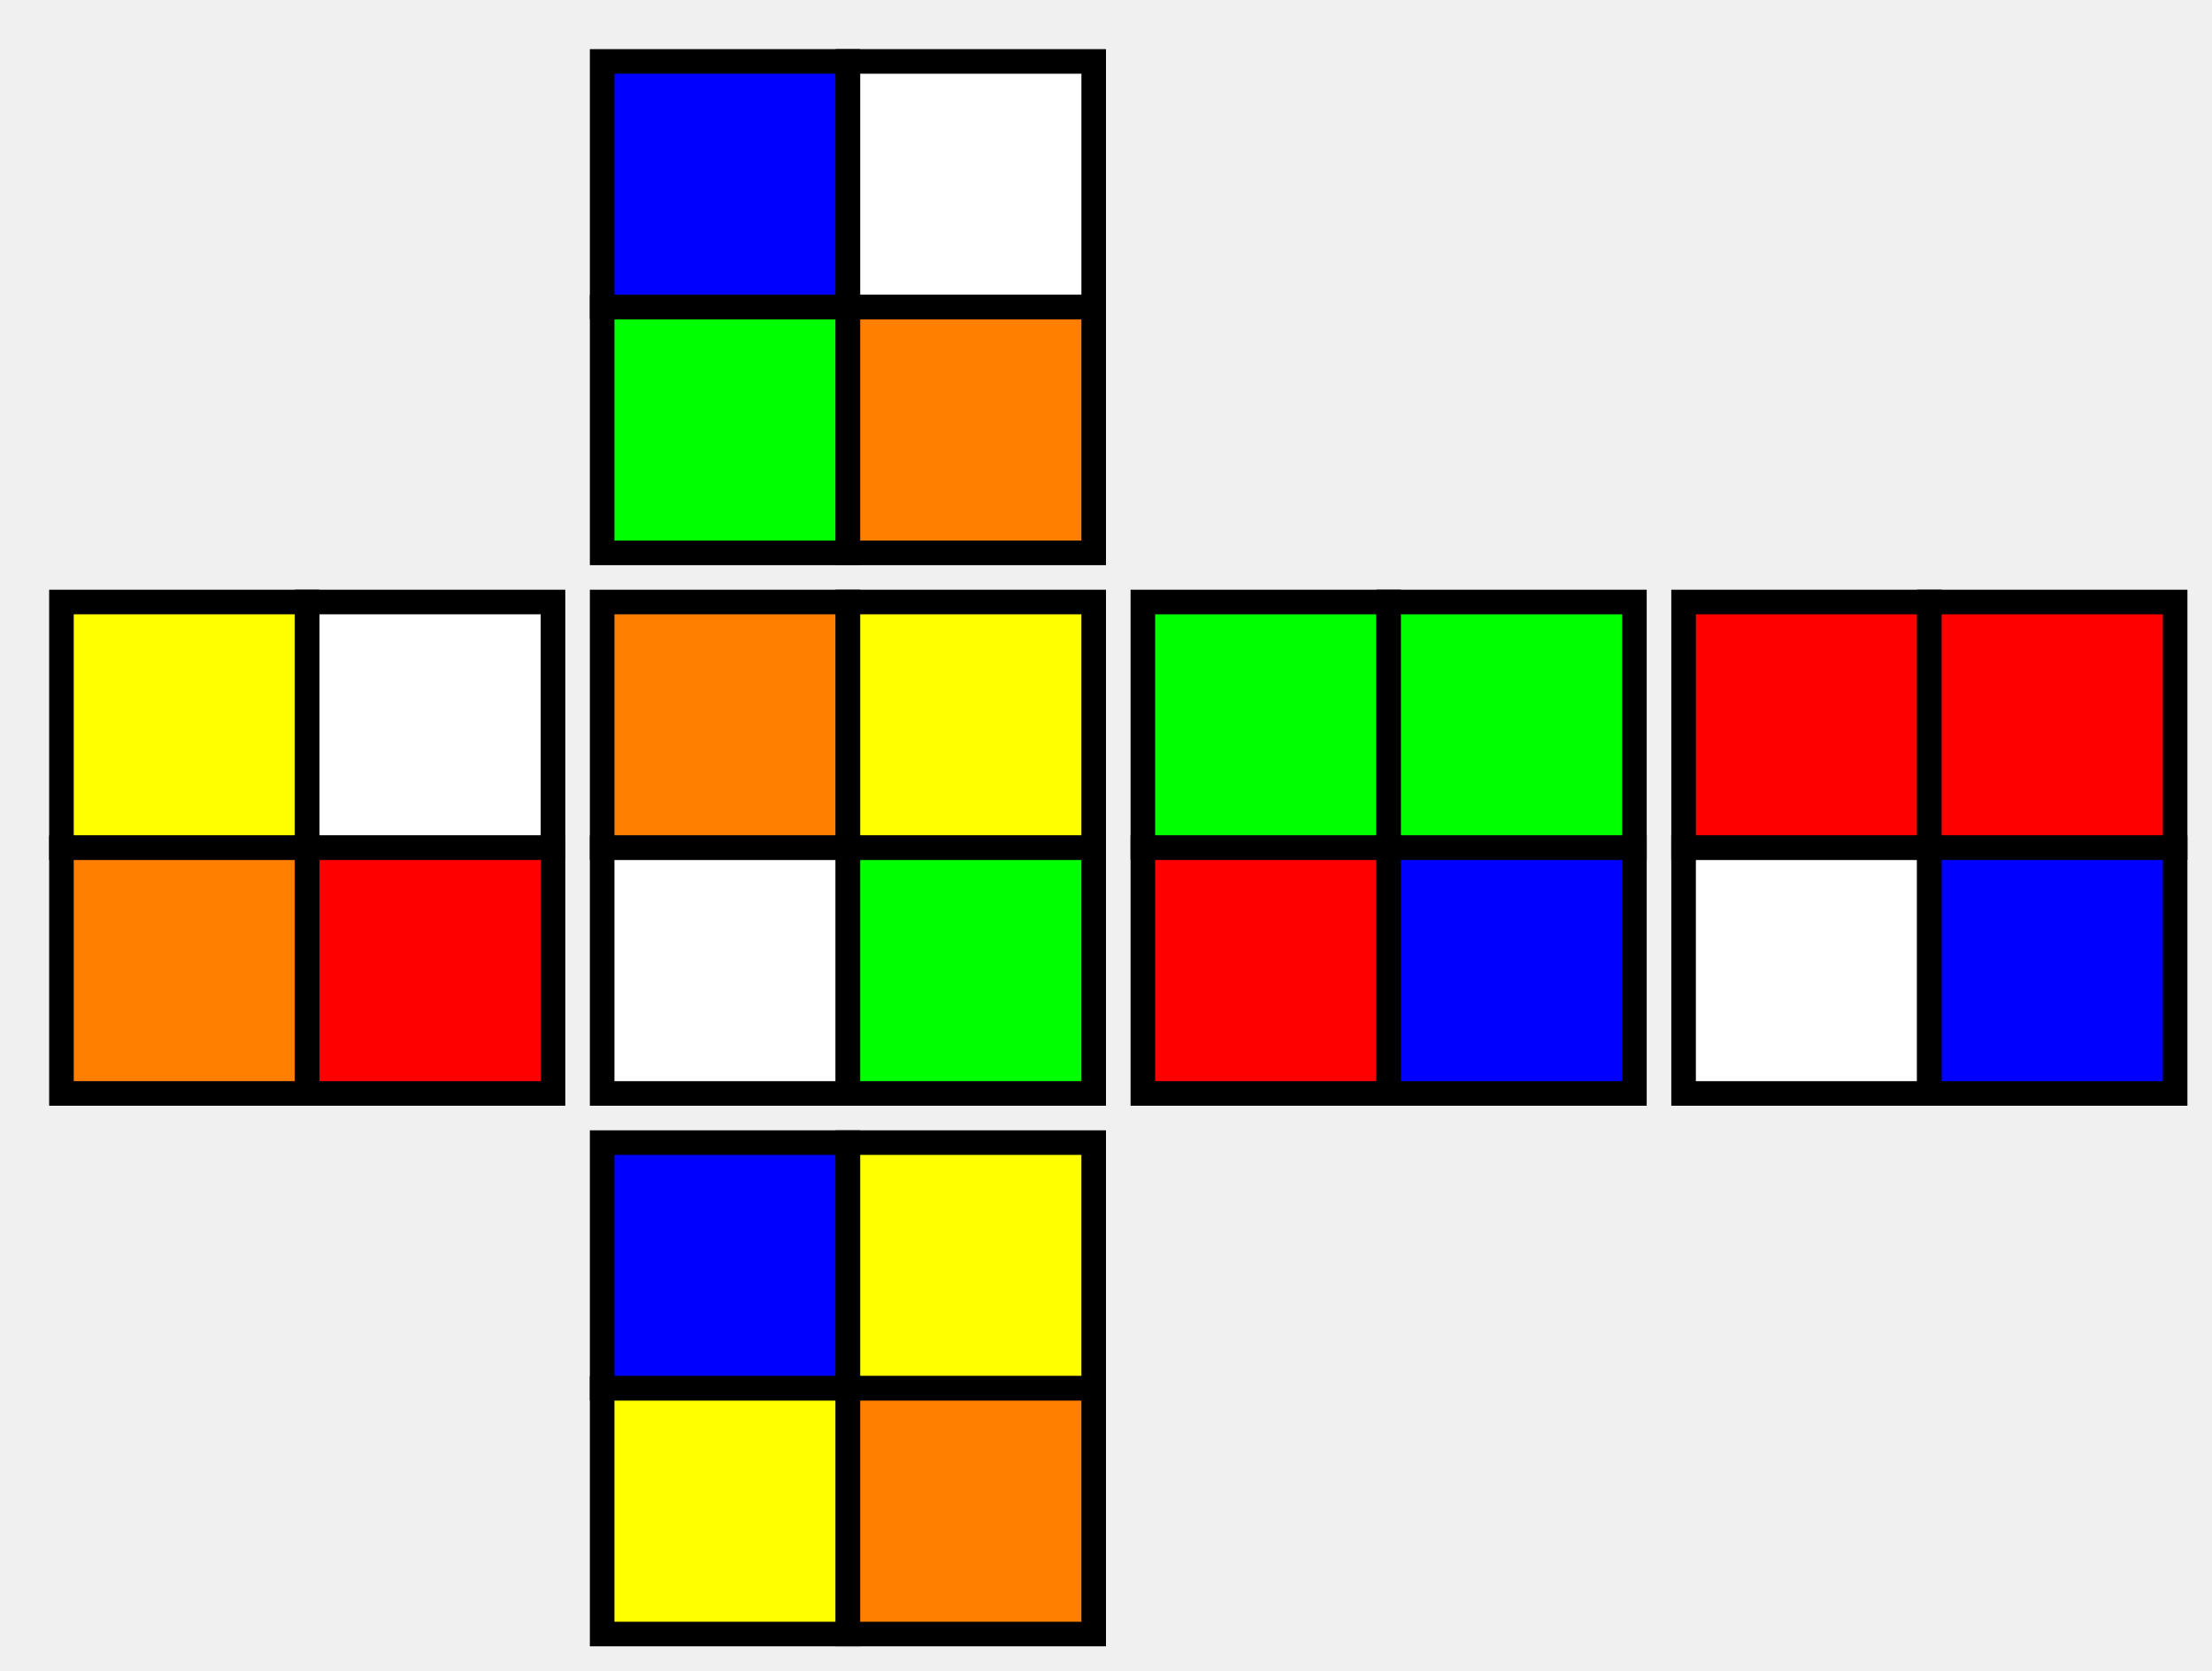
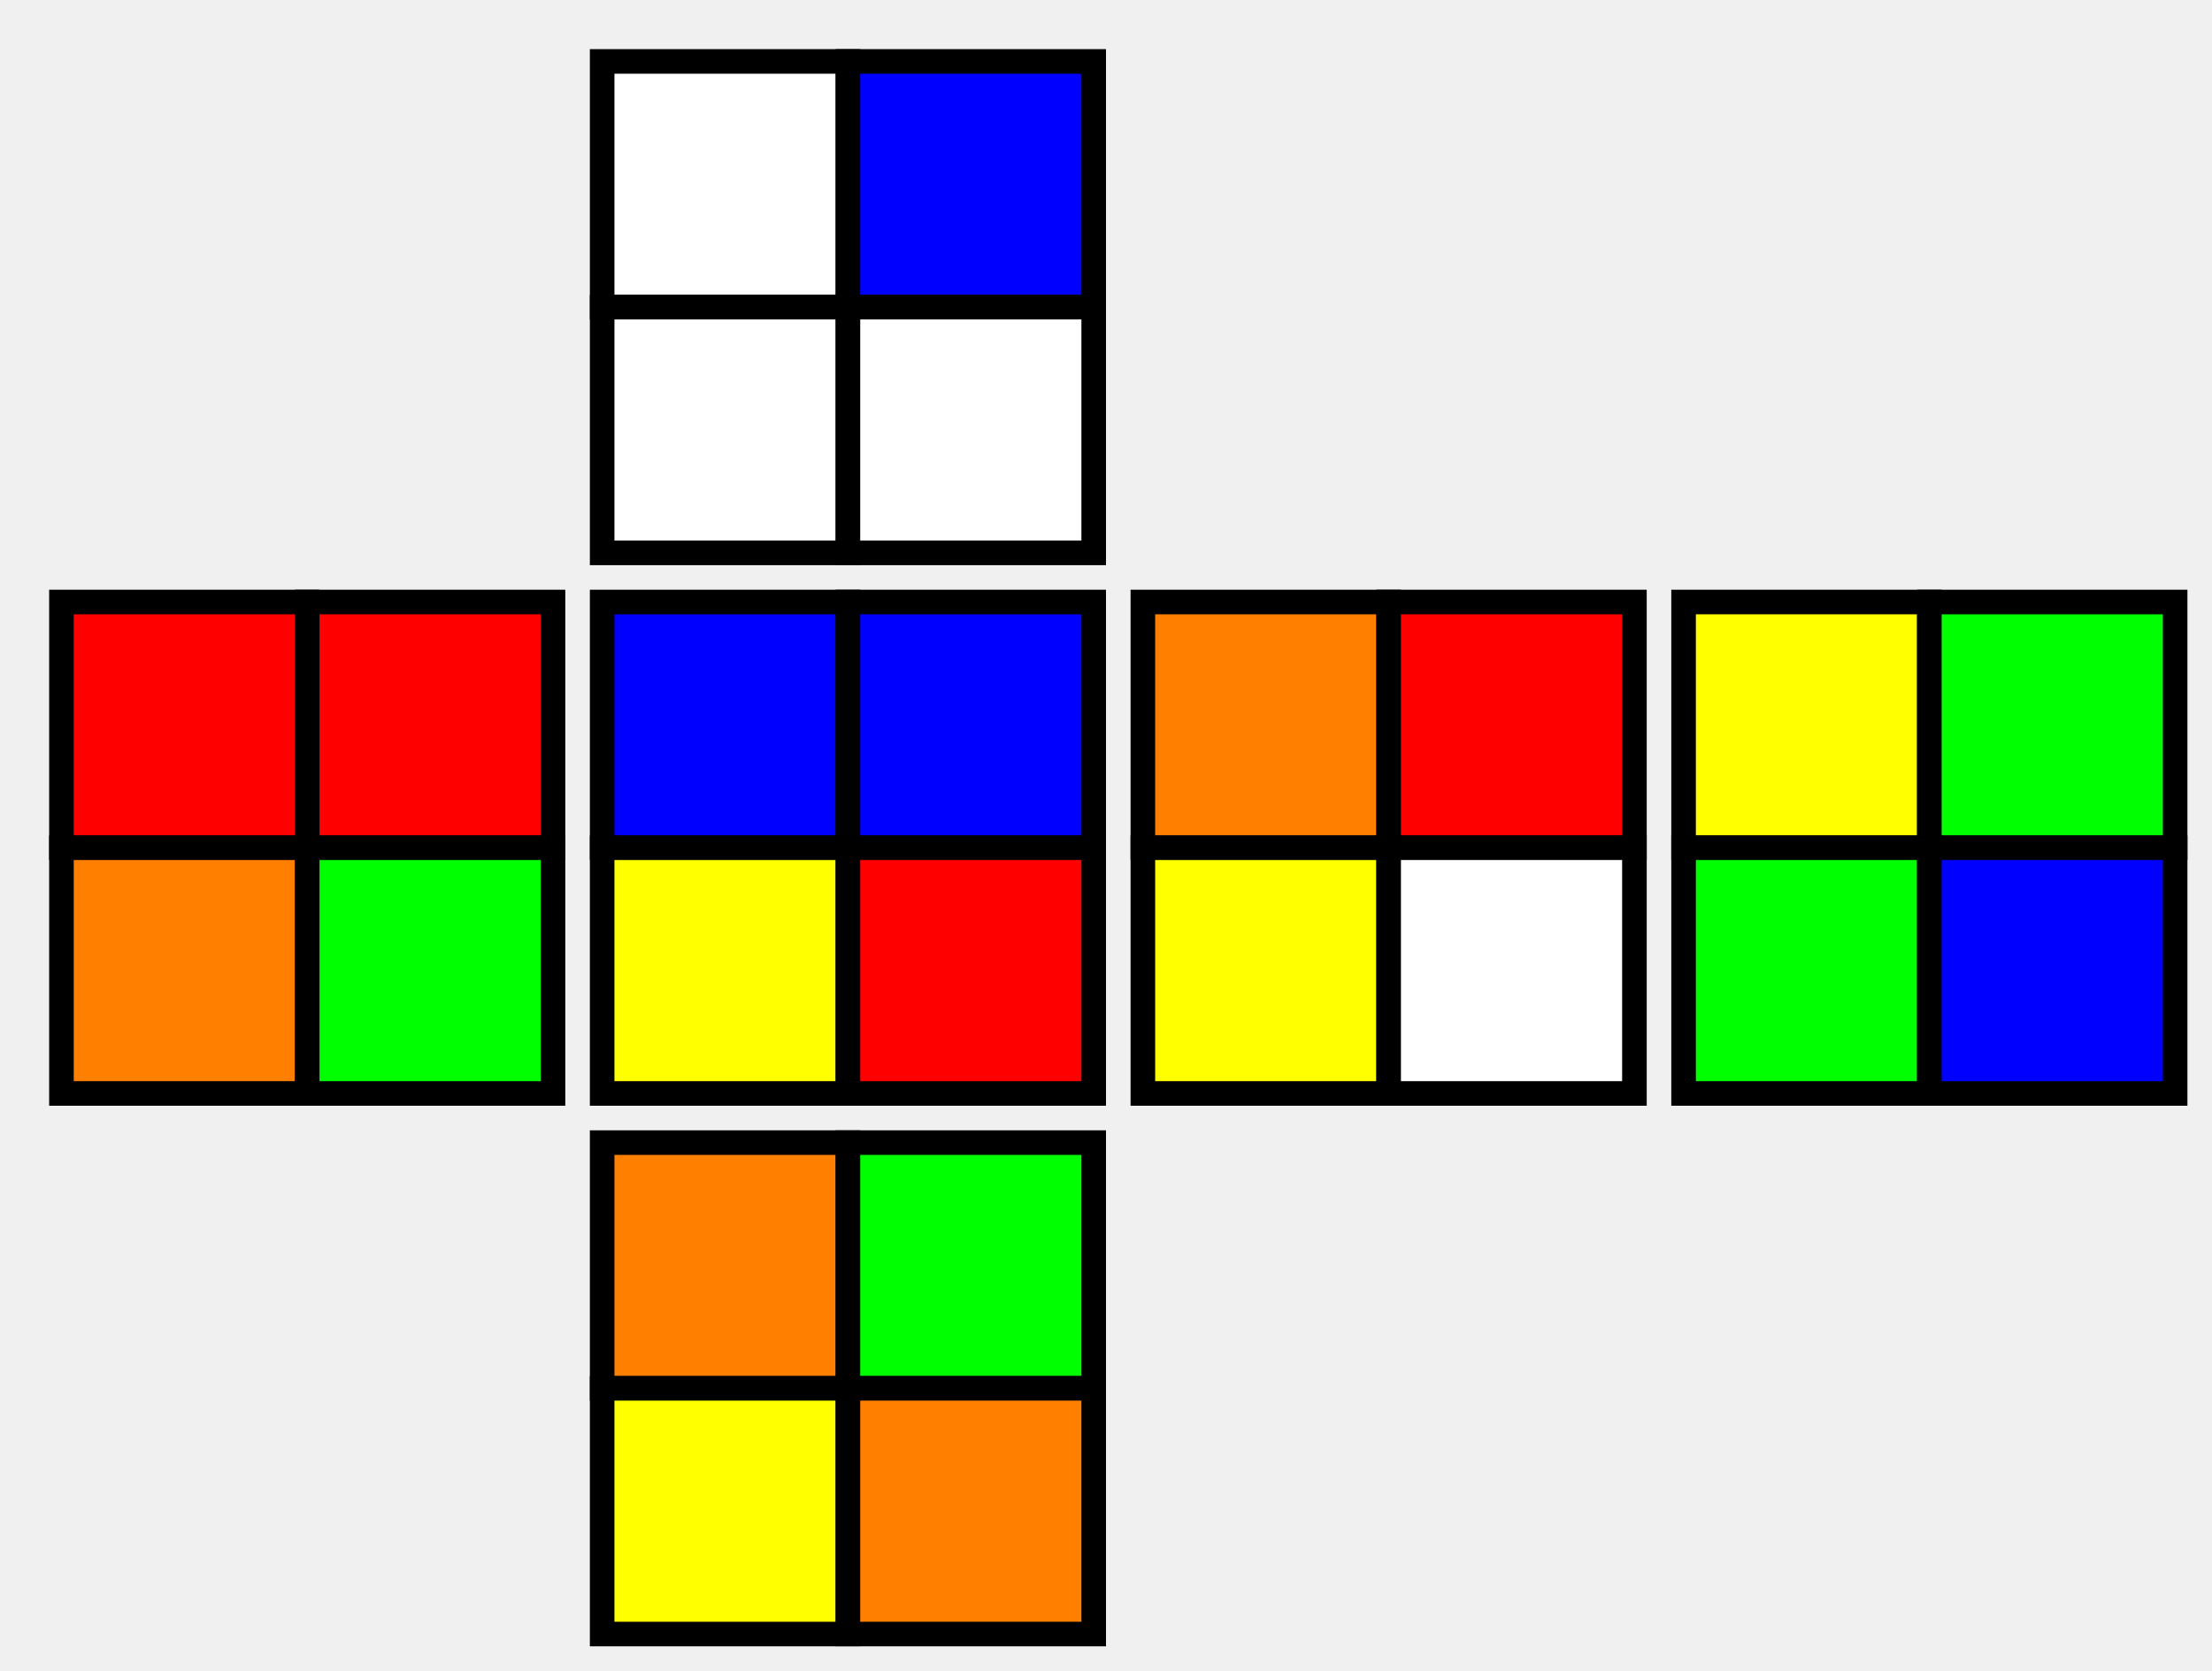
<svg xmlns="http://www.w3.org/2000/svg" viewBox="0 0 90 68" width="90px" version="1.1" height="68px">
  <g transform="matrix(1.0,0.0,0.0,1.0,0.5,0.5)">
-     <rect x="2.0" width="10.0" y="24.0" fill="#ffff00" stroke="#000000" height="10.0">
+     <rect x="2.0" width="10.0" y="24.0" fill="#ff0000" stroke="#000000" height="10.0">
		</rect>
-     <rect x="12.0" width="10.0" y="24.0" fill="#ffffff" stroke="#000000" height="10.0">
+     <rect x="12.0" width="10.0" y="24.0" fill="#ff0000" stroke="#000000" height="10.0">
		</rect>
    <rect x="2.0" width="10.0" y="34.0" fill="#ff8000" stroke="#000000" height="10.0">
		</rect>
-     <rect x="12.0" width="10.0" y="34.0" fill="#ff0000" stroke="#000000" height="10.0">
+     <rect x="12.0" width="10.0" y="34.0" fill="#00ff00" stroke="#000000" height="10.0">
		</rect>
-     <rect x="24.0" width="10.0" y="46.0" fill="#0000ff" stroke="#000000" height="10.0">
+     <rect x="24.0" width="10.0" y="46.0" fill="#ff8000" stroke="#000000" height="10.0">
		</rect>
-     <rect x="34.0" width="10.0" y="46.0" fill="#ffff00" stroke="#000000" height="10.0">
+     <rect x="34.0" width="10.0" y="46.0" fill="#00ff00" stroke="#000000" height="10.0">
		</rect>
    <rect x="24.0" width="10.0" y="56.0" fill="#ffff00" stroke="#000000" height="10.0">
		</rect>
    <rect x="34.0" width="10.0" y="56.0" fill="#ff8000" stroke="#000000" height="10.0">
		</rect>
-     <rect x="68.0" width="10.0" y="24.0" fill="#ff0000" stroke="#000000" height="10.0">
+     <rect x="68.0" width="10.0" y="24.0" fill="#ffff00" stroke="#000000" height="10.0">
		</rect>
-     <rect x="78.0" width="10.0" y="24.0" fill="#ff0000" stroke="#000000" height="10.0">
+     <rect x="78.0" width="10.0" y="24.0" fill="#00ff00" stroke="#000000" height="10.0">
		</rect>
-     <rect x="68.0" width="10.0" y="34.0" fill="#ffffff" stroke="#000000" height="10.0">
+     <rect x="68.0" width="10.0" y="34.0" fill="#00ff00" stroke="#000000" height="10.0">
		</rect>
    <rect x="78.0" width="10.0" y="34.0" fill="#0000ff" stroke="#000000" height="10.0">
		</rect>
-     <rect x="46.0" width="10.0" y="24.0" fill="#00ff00" stroke="#000000" height="10.0">
+     <rect x="46.0" width="10.0" y="24.0" fill="#ff8000" stroke="#000000" height="10.0">
		</rect>
-     <rect x="56.0" width="10.0" y="24.0" fill="#00ff00" stroke="#000000" height="10.0">
+     <rect x="56.0" width="10.0" y="24.0" fill="#ff0000" stroke="#000000" height="10.0">
		</rect>
-     <rect x="46.0" width="10.0" y="34.0" fill="#ff0000" stroke="#000000" height="10.0">
+     <rect x="46.0" width="10.0" y="34.0" fill="#ffff00" stroke="#000000" height="10.0">
		</rect>
-     <rect x="56.0" width="10.0" y="34.0" fill="#0000ff" stroke="#000000" height="10.0">
+     <rect x="56.0" width="10.0" y="34.0" fill="#ffffff" stroke="#000000" height="10.0">
		</rect>
-     <rect x="24.0" width="10.0" y="2.0" fill="#0000ff" stroke="#000000" height="10.0">
+     <rect x="24.0" width="10.0" y="2.0" fill="#ffffff" stroke="#000000" height="10.0">
		</rect>
-     <rect x="34.0" width="10.0" y="2.0" fill="#ffffff" stroke="#000000" height="10.0">
+     <rect x="34.0" width="10.0" y="2.0" fill="#0000ff" stroke="#000000" height="10.0">
		</rect>
-     <rect x="24.0" width="10.0" y="12.0" fill="#00ff00" stroke="#000000" height="10.0">
+     <rect x="24.0" width="10.0" y="12.0" fill="#ffffff" stroke="#000000" height="10.0">
		</rect>
-     <rect x="34.0" width="10.0" y="12.0" fill="#ff8000" stroke="#000000" height="10.0">
+     <rect x="34.0" width="10.0" y="12.0" fill="#ffffff" stroke="#000000" height="10.0">
		</rect>
-     <rect x="24.0" width="10.0" y="24.0" fill="#ff8000" stroke="#000000" height="10.0">
+     <rect x="24.0" width="10.0" y="24.0" fill="#0000ff" stroke="#000000" height="10.0">
		</rect>
-     <rect x="34.0" width="10.0" y="24.0" fill="#ffff00" stroke="#000000" height="10.0">
+     <rect x="34.0" width="10.0" y="24.0" fill="#0000ff" stroke="#000000" height="10.0">
		</rect>
-     <rect x="24.0" width="10.0" y="34.0" fill="#ffffff" stroke="#000000" height="10.0">
+     <rect x="24.0" width="10.0" y="34.0" fill="#ffff00" stroke="#000000" height="10.0">
		</rect>
-     <rect x="34.0" width="10.0" y="34.0" fill="#00ff00" stroke="#000000" height="10.0">
+     <rect x="34.0" width="10.0" y="34.0" fill="#ff0000" stroke="#000000" height="10.0">
		</rect>
  </g>
</svg>
